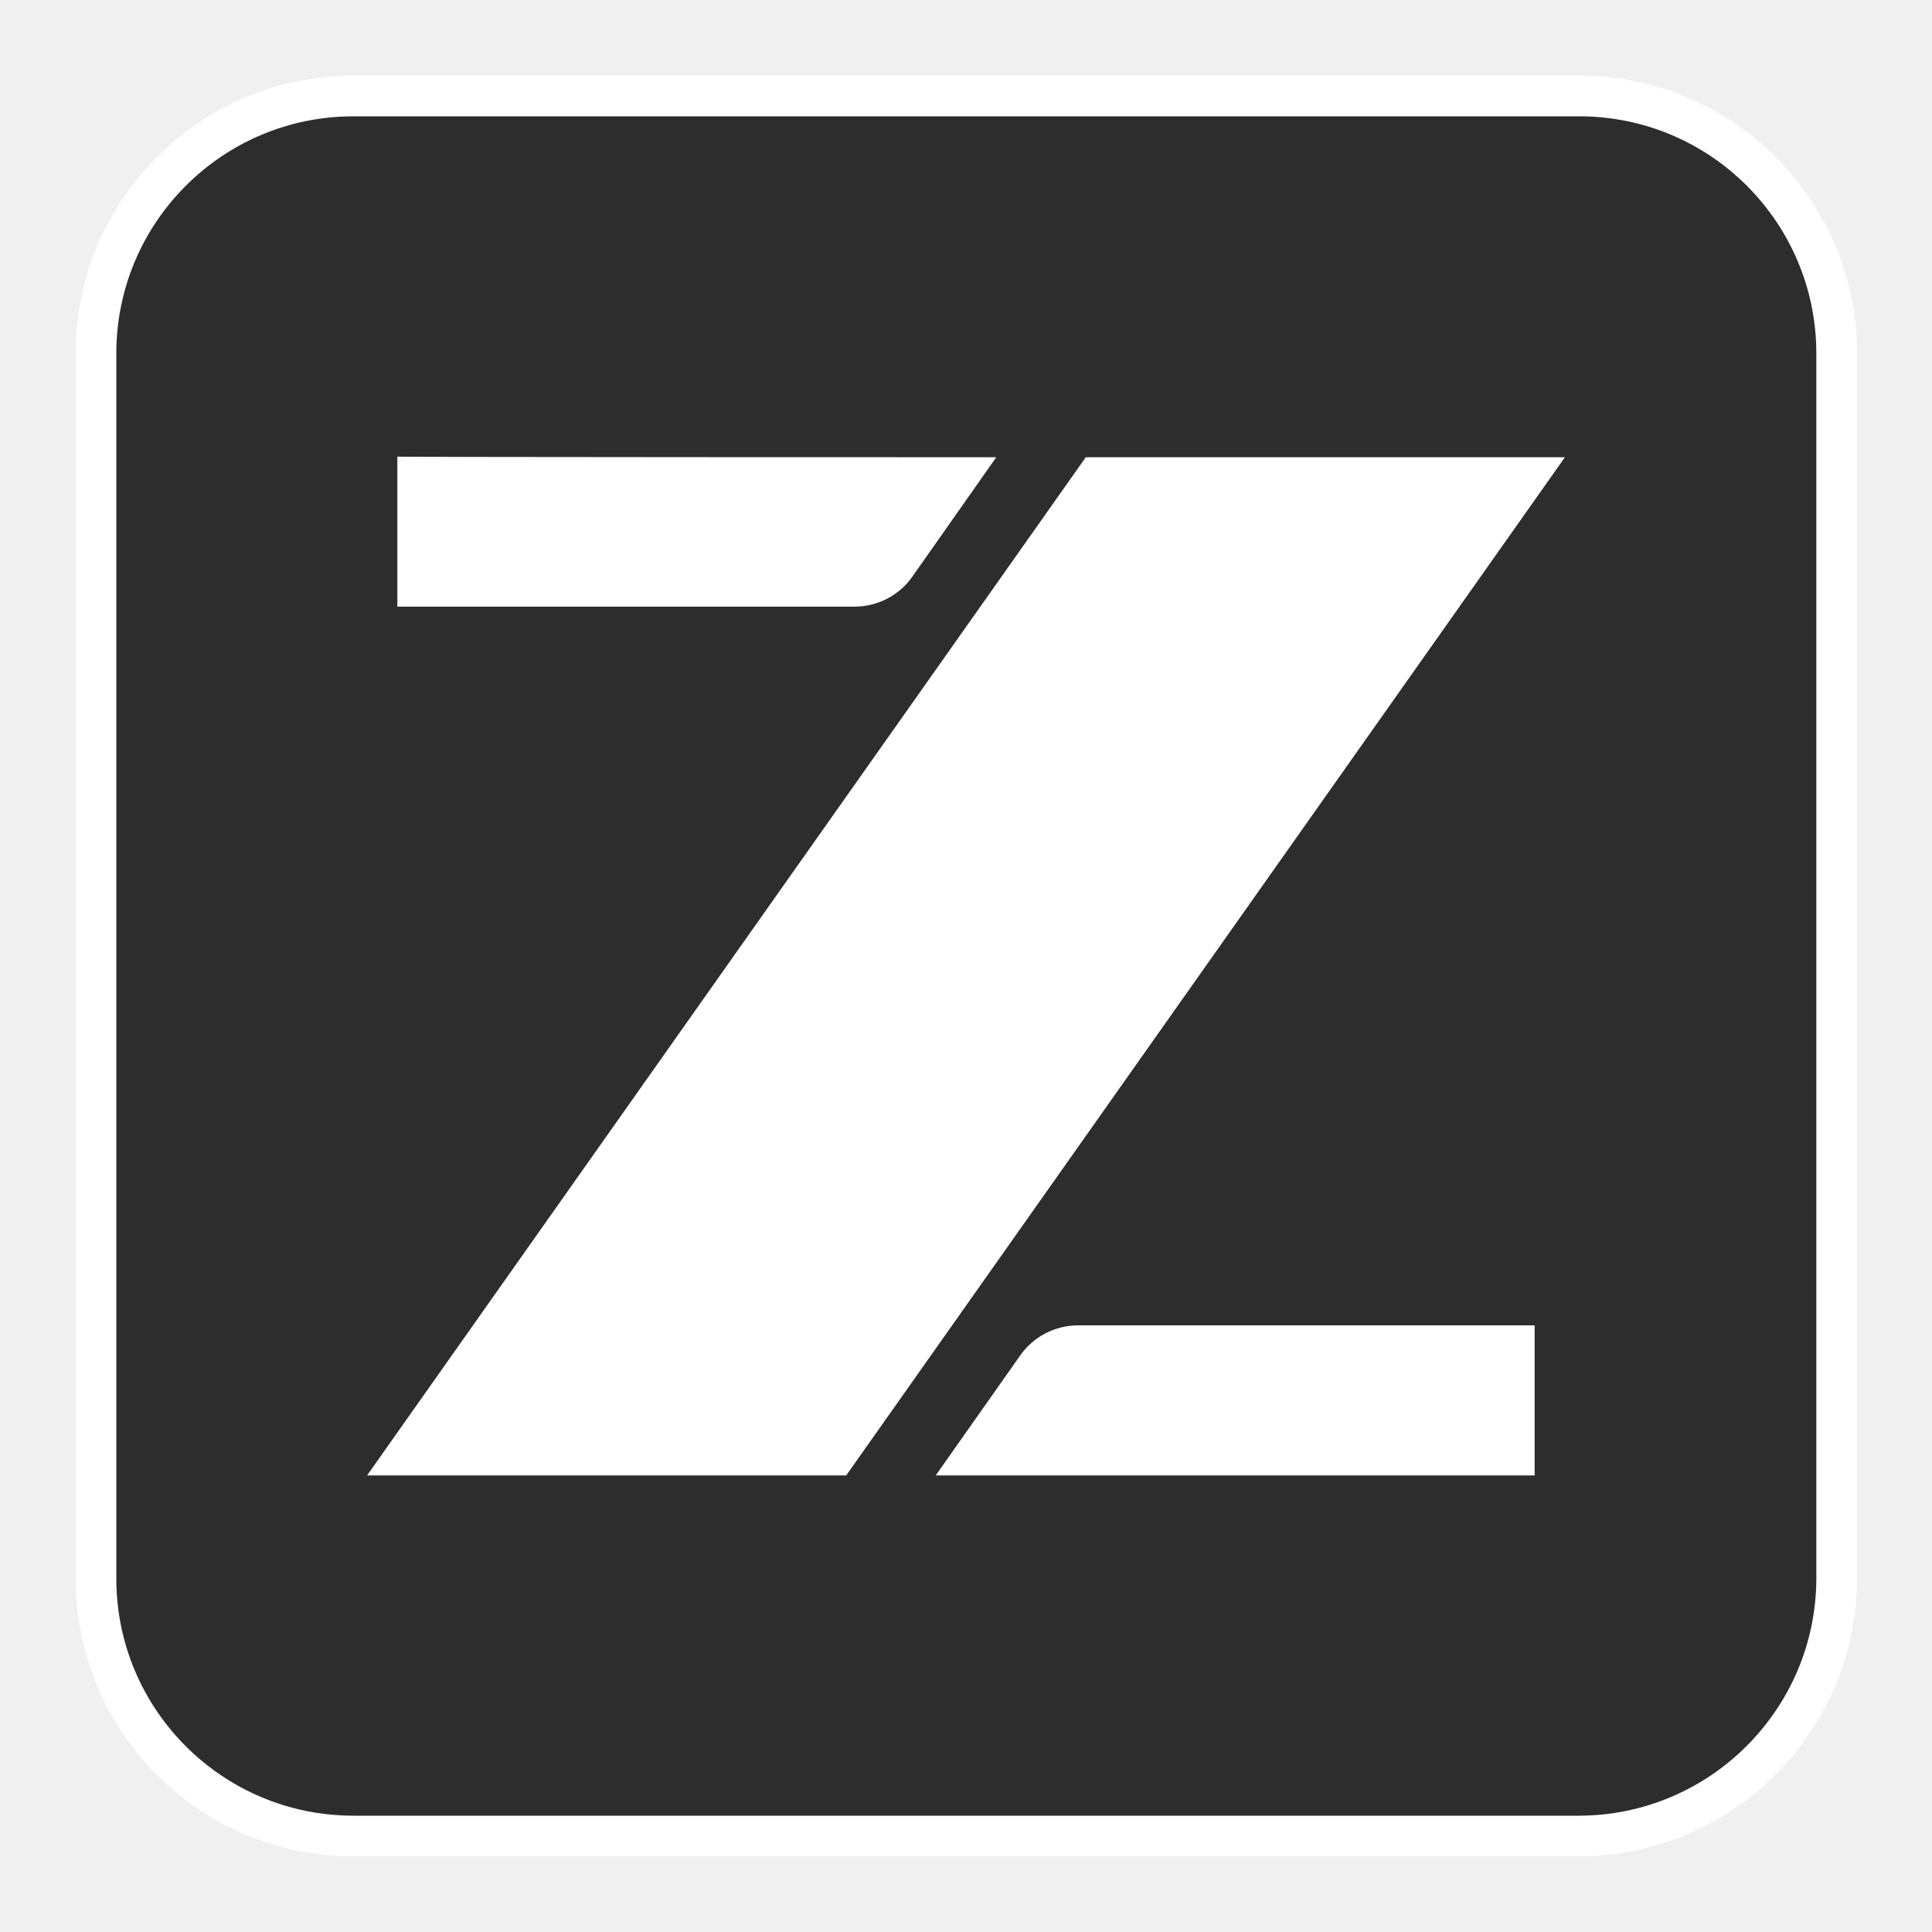
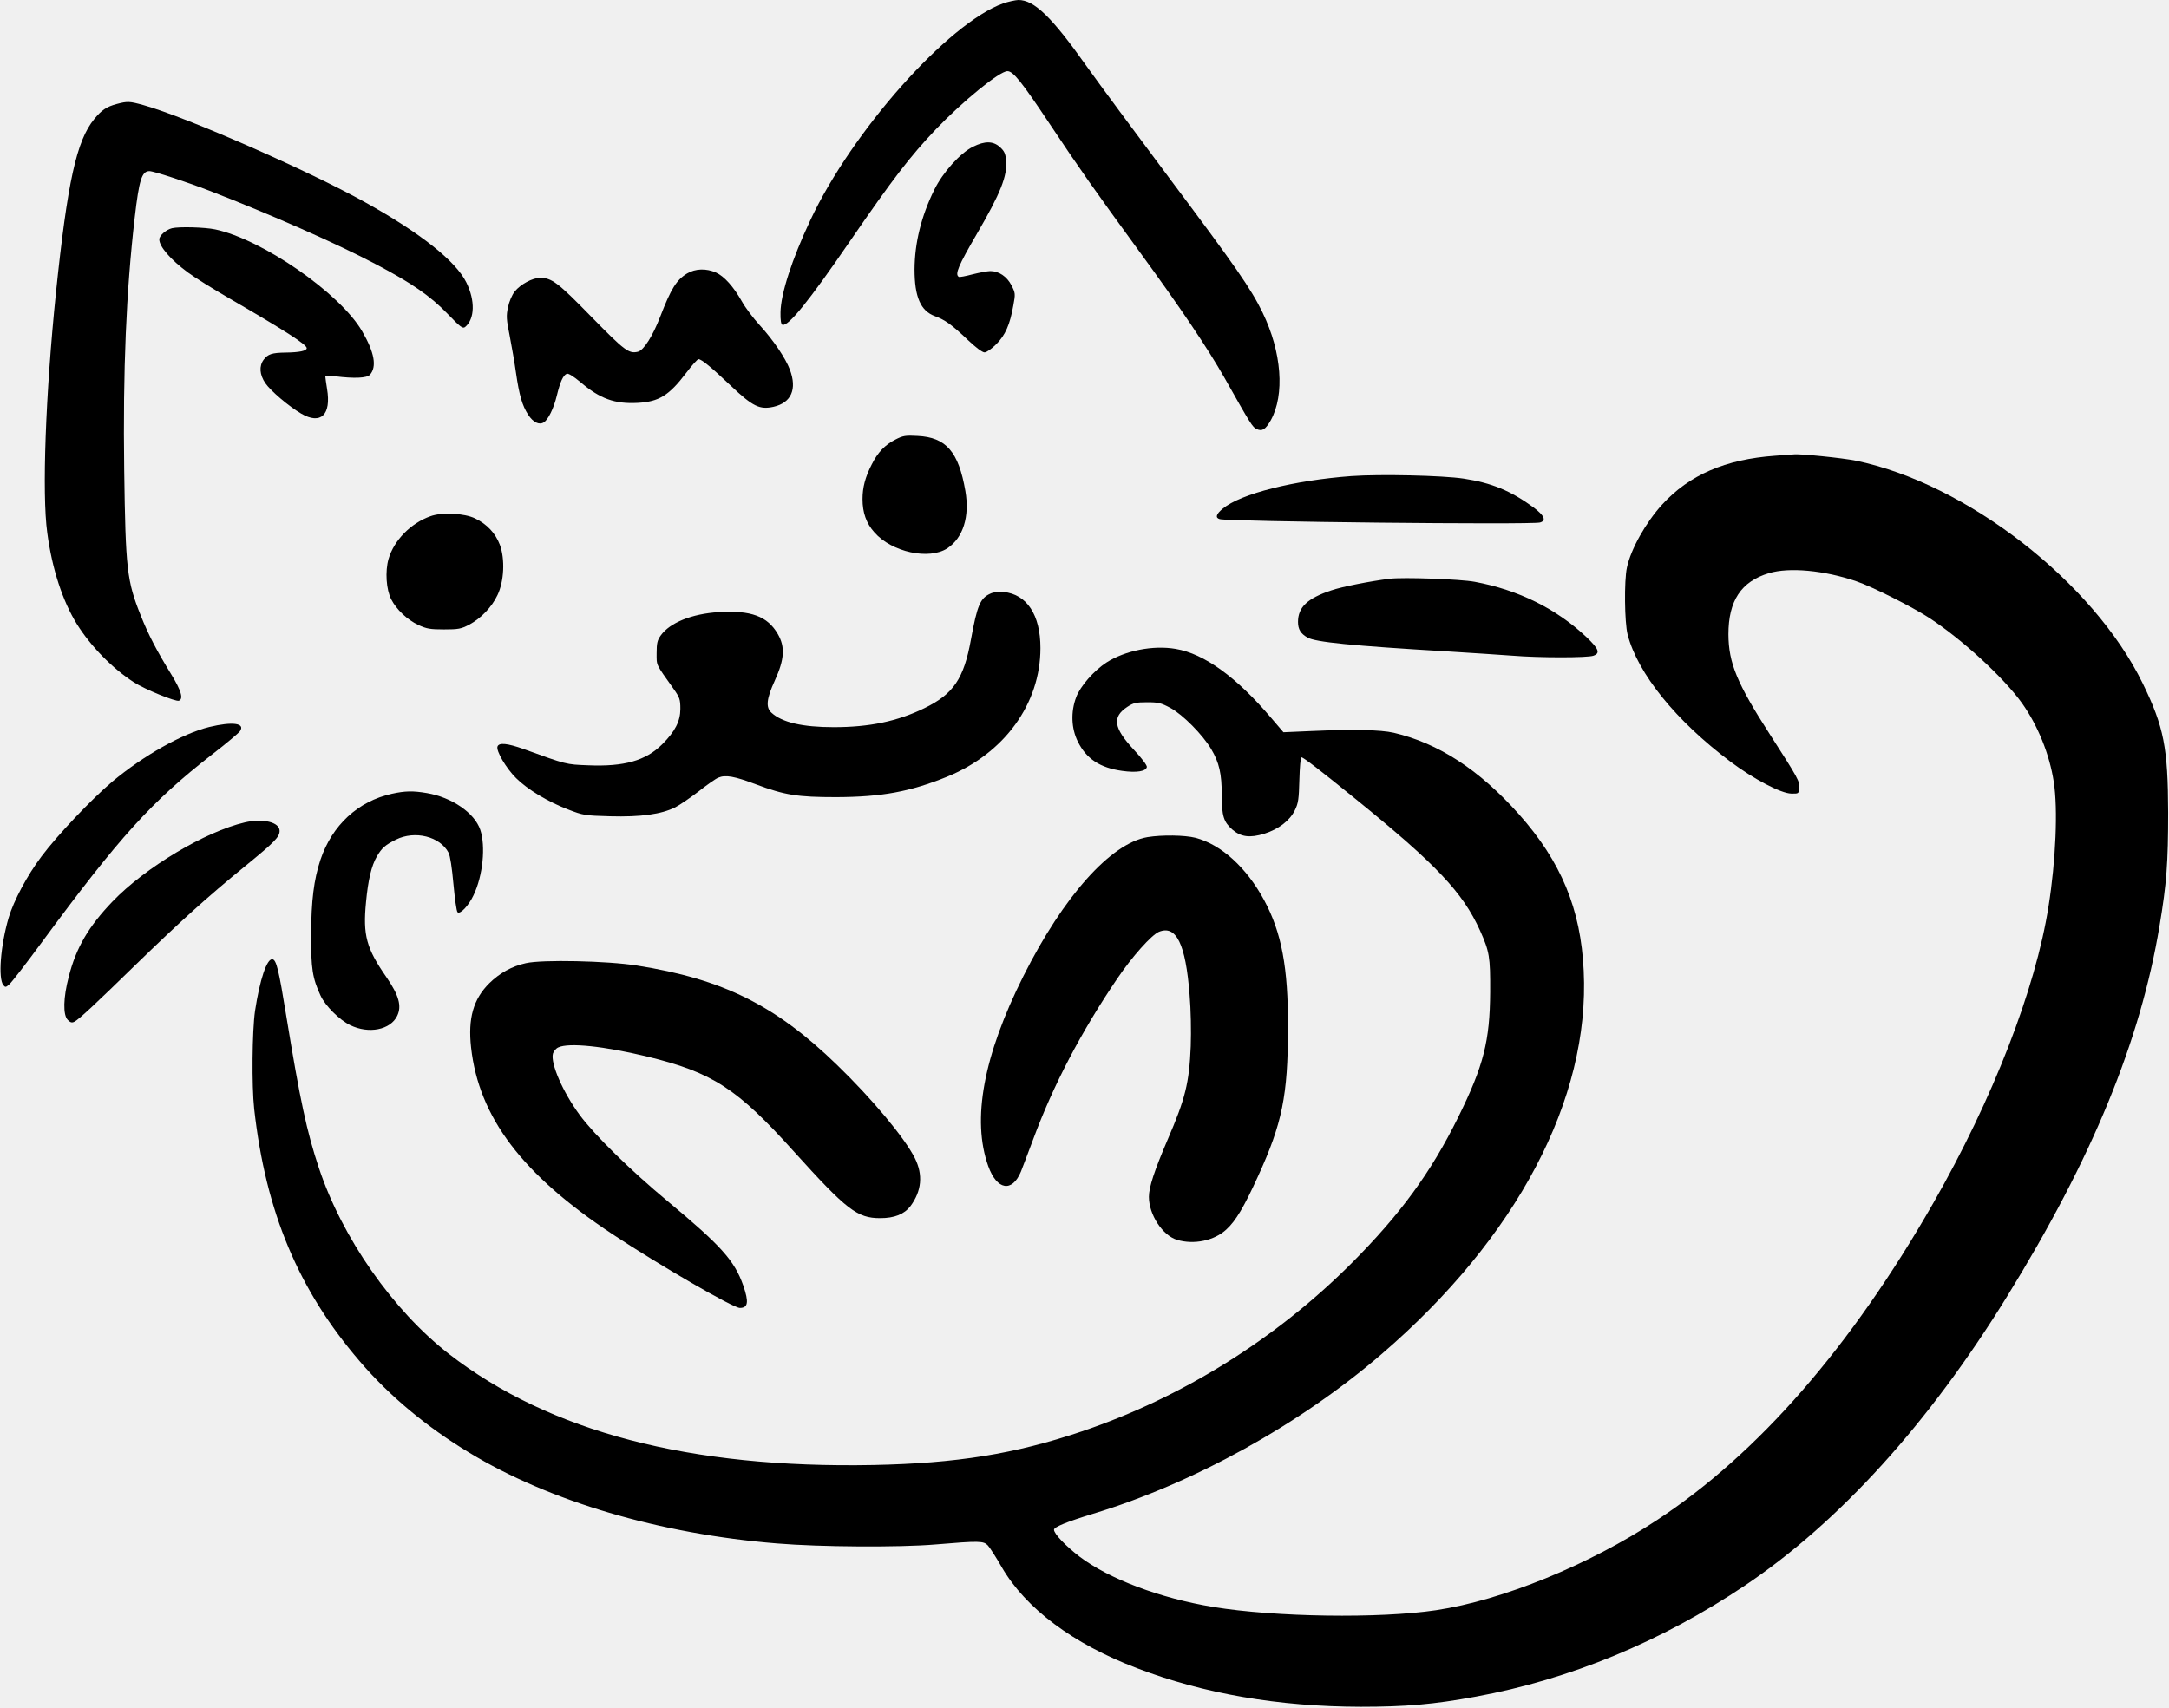
- <svg xmlns="http://www.w3.org/2000/svg" version="1.1" x="0px" y="0px" viewBox="0 0 30 30" style="enable-background:new 0 0 30 30;" xml:space="preserve">
-   <defs>
-     <style type="text/css">
-     .st194{fill:#2D2D2D;stroke:#FFFFFF;stroke-width:0.632;stroke-miterlimit:10;}
-     .st23{fill:#FFFFFF;}
- 
-     .z-breathe {
-       animation: breathe 2.5s ease-in-out infinite;
-     }
- 
-     @keyframes breathe {
-       0%, 100% { opacity: 0.7; }
-       50% { opacity: 1; }
-     }
-   </style>
-   </defs>
-   <g>
-     <path class="st194" d="M24.51,28.51H5.49c-2.21,0-4-1.79-4-4V5.49c0-2.21,1.79-4,4-4h19.03c2.21,0,4,1.79,4,4v19.03     C28.51,26.72,26.72,28.51,24.51,28.51z" />
-     <g class="z-breathe">
-       <path class="st23" d="M15.47,7.1l-1.3,1.85c-0.2,0.29-0.54,0.47-0.9,0.47h-7.1V7.09C6.16,7.1,15.47,7.1,15.47,7.1z" />
-       <polygon class="st23" points="24.3,7.1 13.14,22.91 5.7,22.91 16.86,7.1" />
-       <path class="st23" d="M14.53,22.91l1.31-1.86c0.2-0.29,0.54-0.47,0.9-0.47h7.09v2.33H14.53z" />
-     </g>
+ <svg xmlns="http://www.w3.org/2000/svg" version="1.0" width="1280pt" height="1008pt" viewBox="0 0 1280 1008" preserveAspectRatio="xMidYMid meet">
+   <g transform="translate(0,1008) scale(0.1,-0.1)" fill="#000000" stroke="none">
+     <path d="M5920 10060 c-325 -117 -892 -754 -1138 -1280 -109 -232 -174 -433 -176 -543 -1 -46 3 -71 11 -74 34 -12 154 136 398 492 255 371 355 501 508 662 160 167 376 343 422 343 34 0 83 -61 252 -315 171 -257 266 -392 522 -743 250 -342 408 -578 506 -750 158 -280 166 -293 192 -305 32 -14 51 -2 82 52 84 151 65 403 -48 636 -69 142 -156 267 -555 800 -194 259 -413 555 -487 659 -203 287 -307 387 -400 386 -19 -1 -59 -10 -89 -20z" />
+     <path d="M688 9466 c-59 -16 -88 -35 -132 -89 -104 -127 -158 -370 -226 -1027 -61 -595 -83 -1184 -51 -1415 28 -212 91 -404 175 -539 82 -131 209 -261 336 -343 65 -42 247 -116 266 -109 28 11 13 60 -45 155 -87 142 -135 234 -180 347 -82 205 -90 272 -98 859 -8 590 12 1058 62 1490 26 225 42 275 87 275 25 0 217 -63 352 -115 362 -140 752 -312 983 -434 213 -112 323 -188 425 -294 76 -79 89 -88 103 -77 57 47 60 156 7 263 -62 126 -271 292 -597 473 -337 188 -1054 502 -1306 573 -86 24 -96 24 -161 7z" />
+     <path d="M5742 9214 c-75 -37 -178 -151 -229 -255 -77 -157 -115 -313 -116 -469 0 -163 36 -245 120 -276 60 -22 98 -49 195 -141 45 -43 85 -73 98 -73 12 0 42 21 69 48 54 54 81 116 101 229 13 69 12 74 -11 119 -27 52 -74 84 -125 84 -16 0 -64 -9 -104 -19 -41 -11 -78 -18 -82 -15 -24 15 -3 65 107 254 139 238 181 343 172 433 -3 41 -11 56 -36 79 -40 36 -89 37 -159 2z" />
+     <path d="M1015 8733 c-36 -9 -75 -44 -75 -66 0 -43 68 -121 170 -196 36 -27 148 -97 250 -156 329 -191 450 -269 450 -290 0 -16 -44 -25 -124 -26 -81 -1 -105 -9 -130 -42 -28 -38 -24 -89 10 -139 32 -46 139 -137 211 -179 116 -68 179 -8 153 146 -5 33 -10 65 -10 71 0 7 19 8 58 3 111 -14 187 -11 205 9 42 47 27 132 -46 257 -130 224 -589 542 -867 601 -62 13 -213 17 -255 7z" />
+     <path d="M4055 8466 c-63 -38 -95 -90 -158 -253 -45 -117 -98 -200 -132 -209 -54 -13 -78 5 -275 206 -199 204 -234 230 -303 230 -45 0 -115 -38 -149 -80 -17 -21 -33 -60 -40 -93 -11 -51 -10 -71 10 -170 12 -62 29 -159 37 -217 19 -133 37 -194 72 -248 29 -45 65 -62 92 -45 26 16 59 83 77 158 20 82 37 120 59 129 10 3 39 -15 81 -50 115 -98 202 -129 337 -122 126 7 185 43 288 179 33 44 65 79 71 79 18 0 75 -47 191 -157 130 -123 170 -142 252 -124 105 24 140 104 96 220 -26 68 -96 172 -178 262 -38 41 -85 104 -105 140 -49 87 -104 148 -152 170 -58 26 -122 24 -171 -5z" />
+     <path d="M5283 7485 c-61 -31 -103 -75 -139 -147 -38 -74 -54 -135 -54 -204 0 -79 22 -143 70 -196 102 -117 323 -165 431 -94 93 62 132 187 106 338 -40 232 -114 317 -282 325 -71 4 -86 2 -132 -22z" />
+     <path d="M10475 7390 c-293 -21 -506 -113 -666 -288 -96 -105 -185 -263 -208 -372 -17 -78 -14 -324 4 -395 60 -231 285 -509 606 -750 137 -103 299 -188 360 -189 43 -1 44 0 47 32 4 39 -5 56 -175 320 -193 300 -242 419 -243 588 0 198 75 312 239 361 120 36 326 17 516 -48 92 -31 330 -151 430 -216 196 -128 441 -354 548 -504 94 -133 162 -302 187 -464 25 -160 12 -465 -31 -735 -77 -490 -329 -1137 -680 -1751 -487 -851 -1033 -1478 -1632 -1872 -400 -264 -913 -473 -1302 -531 -335 -50 -947 -41 -1315 19 -315 52 -614 165 -789 297 -83 64 -151 135 -151 159 0 16 76 47 230 94 591 179 1221 527 1705 944 797 686 1228 1504 1191 2261 -17 365 -133 644 -383 925 -235 263 -474 418 -738 480 -79 18 -242 21 -490 10 l-161 -7 -71 83 c-206 243 -397 381 -565 409 -134 23 -298 -10 -408 -80 -74 -48 -155 -140 -179 -205 -33 -87 -29 -185 10 -263 50 -101 131 -154 261 -172 85 -12 141 -3 146 23 2 9 -31 53 -77 102 -120 129 -129 193 -38 253 35 23 51 27 116 27 67 0 83 -4 139 -34 72 -39 190 -158 240 -243 47 -79 62 -145 62 -271 0 -124 11 -158 63 -204 50 -43 103 -50 188 -24 85 27 150 77 180 138 21 42 24 66 27 181 2 72 7 132 12 132 12 0 109 -75 320 -246 477 -387 632 -551 734 -776 56 -125 61 -155 60 -363 -2 -290 -38 -434 -189 -740 -161 -326 -341 -572 -629 -861 -449 -449 -1001 -793 -1593 -993 -394 -133 -738 -188 -1228 -198 -1084 -21 -1911 195 -2505 655 -331 257 -631 686 -768 1098 -72 216 -111 399 -192 894 -45 278 -59 334 -82 338 -33 6 -75 -121 -103 -305 -17 -119 -20 -440 -5 -578 68 -609 261 -1069 624 -1491 174 -203 393 -386 645 -538 474 -288 1125 -480 1816 -536 252 -21 722 -24 935 -6 263 22 284 21 310 -6 11 -12 48 -69 81 -127 142 -245 422 -454 798 -597 394 -151 836 -227 1321 -228 264 0 431 14 680 60 556 102 1095 325 1588 656 558 376 1085 957 1547 1707 502 814 786 1505 899 2186 42 250 51 374 51 670 -1 381 -25 505 -150 761 -292 599 -1040 1180 -1693 1315 -79 16 -334 42 -367 37 -5 0 -55 -4 -110 -8z" />
+     <path d="M7975 7270 c-339 -25 -653 -104 -759 -192 -39 -32 -46 -54 -18 -62 48 -15 1837 -34 1890 -20 39 11 26 41 -38 89 -134 98 -247 145 -412 170 -125 19 -496 27 -663 15z" />
+     <path d="M2540 7033 c-116 -41 -215 -142 -247 -252 -21 -73 -14 -181 16 -239 31 -60 94 -120 160 -151 48 -22 69 -26 151 -26 85 0 101 3 149 28 69 37 133 103 167 175 39 81 45 212 14 296 -26 69 -77 123 -146 156 -63 31 -196 38 -264 13z" />
+     <path d="M8200 6664 c-118 -15 -281 -47 -345 -69 -140 -47 -195 -99 -195 -186 0 -44 16 -69 56 -92 48 -27 255 -48 829 -82 143 -9 314 -20 380 -25 158 -13 447 -13 479 0 41 15 31 40 -41 109 -178 168 -402 279 -660 327 -85 16 -422 28 -503 18z" />
+     <path d="M5844 6576 c-59 -27 -77 -67 -114 -270 -42 -233 -104 -323 -275 -406 -160 -78 -325 -112 -535 -112 -184 0 -305 28 -367 85 -35 31 -30 82 19 189 58 127 62 200 18 276 -61 105 -158 141 -350 129 -157 -10 -287 -62 -341 -138 -20 -28 -24 -46 -24 -104 0 -76 -7 -60 100 -211 36 -51 40 -62 40 -118 0 -73 -31 -133 -107 -209 -97 -97 -225 -133 -438 -124 -131 5 -126 4 -380 96 -96 34 -145 39 -154 15 -10 -25 51 -129 110 -187 67 -67 189 -140 307 -185 88 -34 98 -36 247 -40 182 -5 303 12 385 53 29 15 91 58 138 94 47 37 99 74 116 81 43 18 96 8 221 -39 171 -64 245 -76 475 -76 268 1 436 32 653 120 339 138 552 431 552 760 0 196 -80 317 -217 331 -30 3 -60 -1 -79 -10z" />
+     <path d="M1235 5789 c-159 -39 -389 -169 -573 -323 -120 -101 -324 -316 -418 -442 -84 -112 -163 -260 -193 -361 -48 -164 -63 -359 -31 -398 12 -14 15 -13 37 7 14 13 100 124 191 248 459 622 645 828 1005 1108 82 63 155 125 163 136 33 48 -44 58 -181 25z" />
+     <path d="M2313 5395 c-200 -44 -353 -185 -422 -390 -39 -118 -54 -240 -55 -440 -1 -203 8 -258 56 -362 28 -60 111 -143 175 -174 109 -53 237 -28 277 55 28 58 10 122 -64 229 -118 170 -139 247 -120 442 12 130 32 215 64 270 30 51 49 67 112 99 112 56 261 19 311 -77 10 -20 20 -87 29 -186 8 -85 18 -159 24 -165 15 -15 66 39 94 99 56 116 73 291 40 388 -34 99 -167 191 -315 216 -82 14 -128 13 -206 -4z" />
+     <path d="M1445 5226 c-233 -54 -587 -265 -781 -467 -141 -147 -215 -273 -258 -443 -33 -125 -35 -227 -6 -256 16 -16 25 -18 40 -10 28 15 122 103 365 340 250 243 422 399 642 578 175 143 203 172 203 208 0 51 -97 75 -205 50z" />
+     <path d="M6772 5139 c-217 -36 -496 -349 -732 -819 -237 -472 -306 -849 -208 -1123 51 -142 141 -157 193 -32 9 22 41 108 72 190 119 321 283 634 495 947 89 132 203 259 247 278 102 42 158 -71 181 -370 8 -92 10 -216 7 -305 -9 -217 -32 -310 -137 -553 -78 -182 -110 -280 -110 -336 0 -105 80 -228 166 -254 100 -30 220 -5 291 61 56 51 105 134 186 312 144 315 177 477 178 877 1 359 -38 564 -141 755 -104 193 -253 328 -405 368 -64 16 -197 18 -283 4z" />
+     <path d="M3103 4395 c-82 -18 -155 -59 -215 -118 -95 -94 -127 -208 -108 -380 46 -412 302 -750 835 -1102 278 -184 712 -435 751 -435 49 0 54 35 20 133 -52 147 -130 234 -446 497 -219 182 -433 392 -519 509 -99 134 -173 304 -158 362 4 14 18 31 32 37 63 29 270 7 523 -54 387 -94 531 -187 870 -564 309 -342 371 -390 506 -390 85 0 142 23 179 71 66 89 75 185 26 283 -60 120 -254 352 -460 551 -363 352 -673 506 -1180 586 -175 28 -561 36 -656 14z" />
  </g>
</svg>
